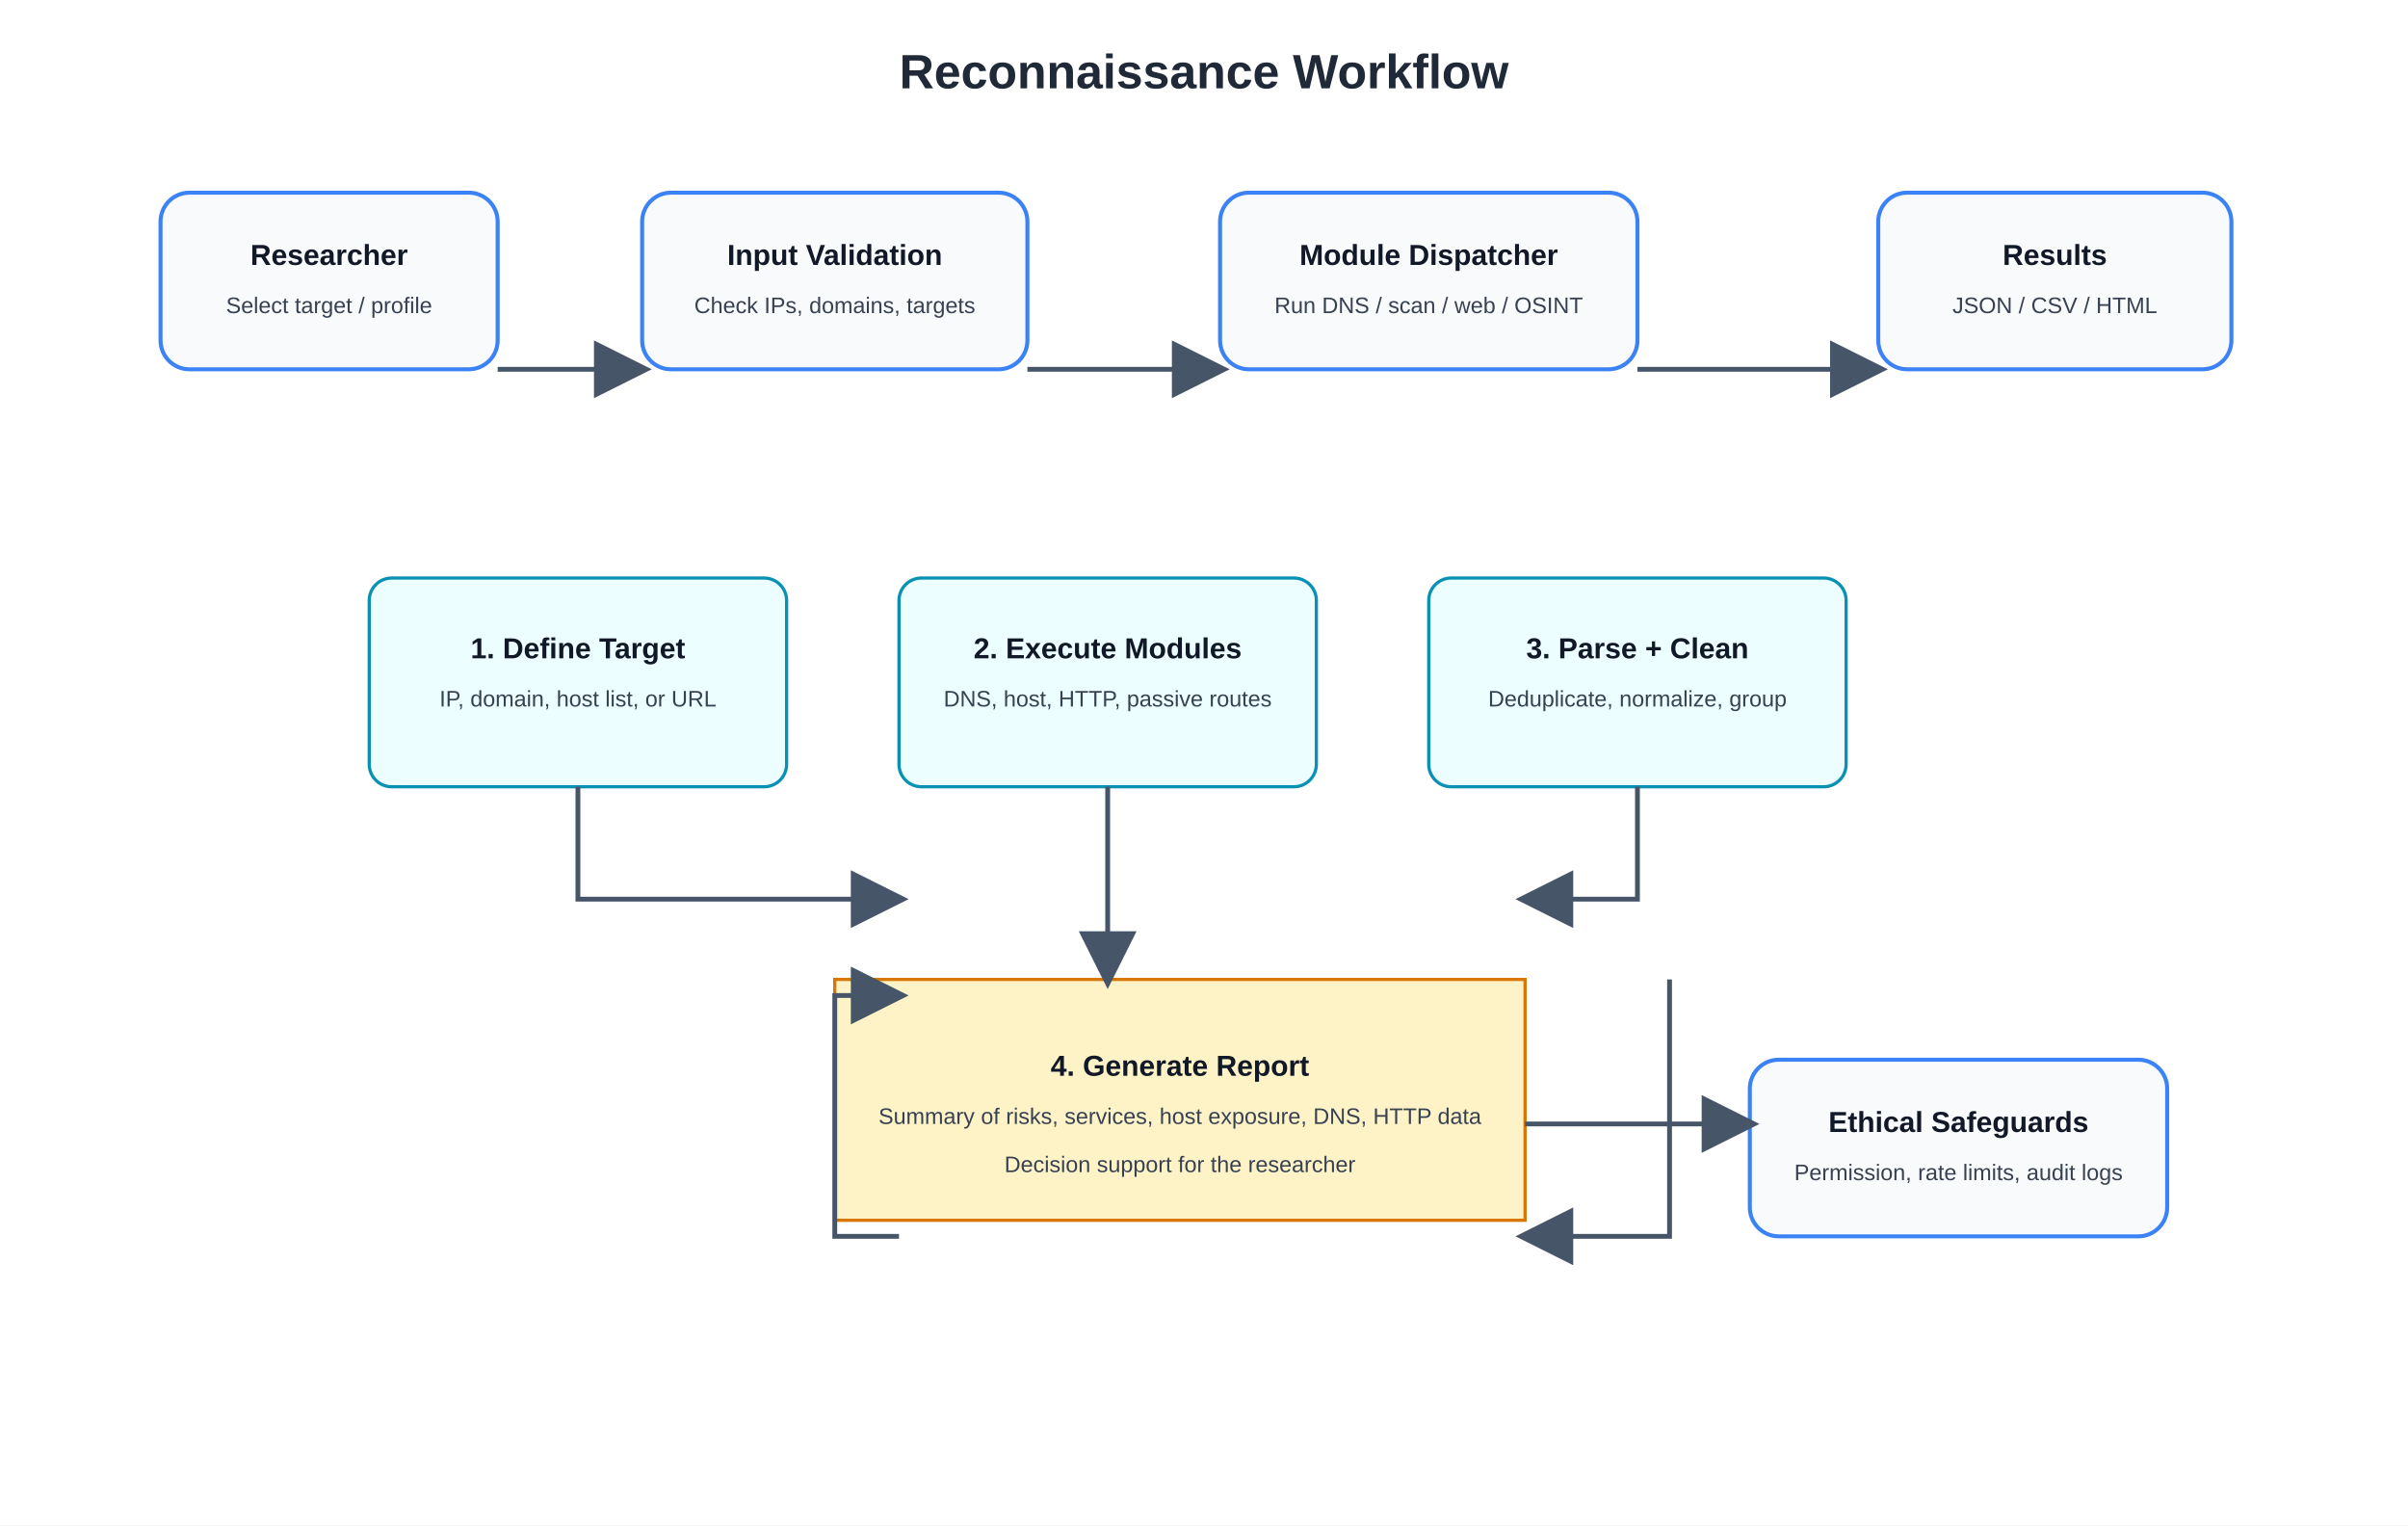
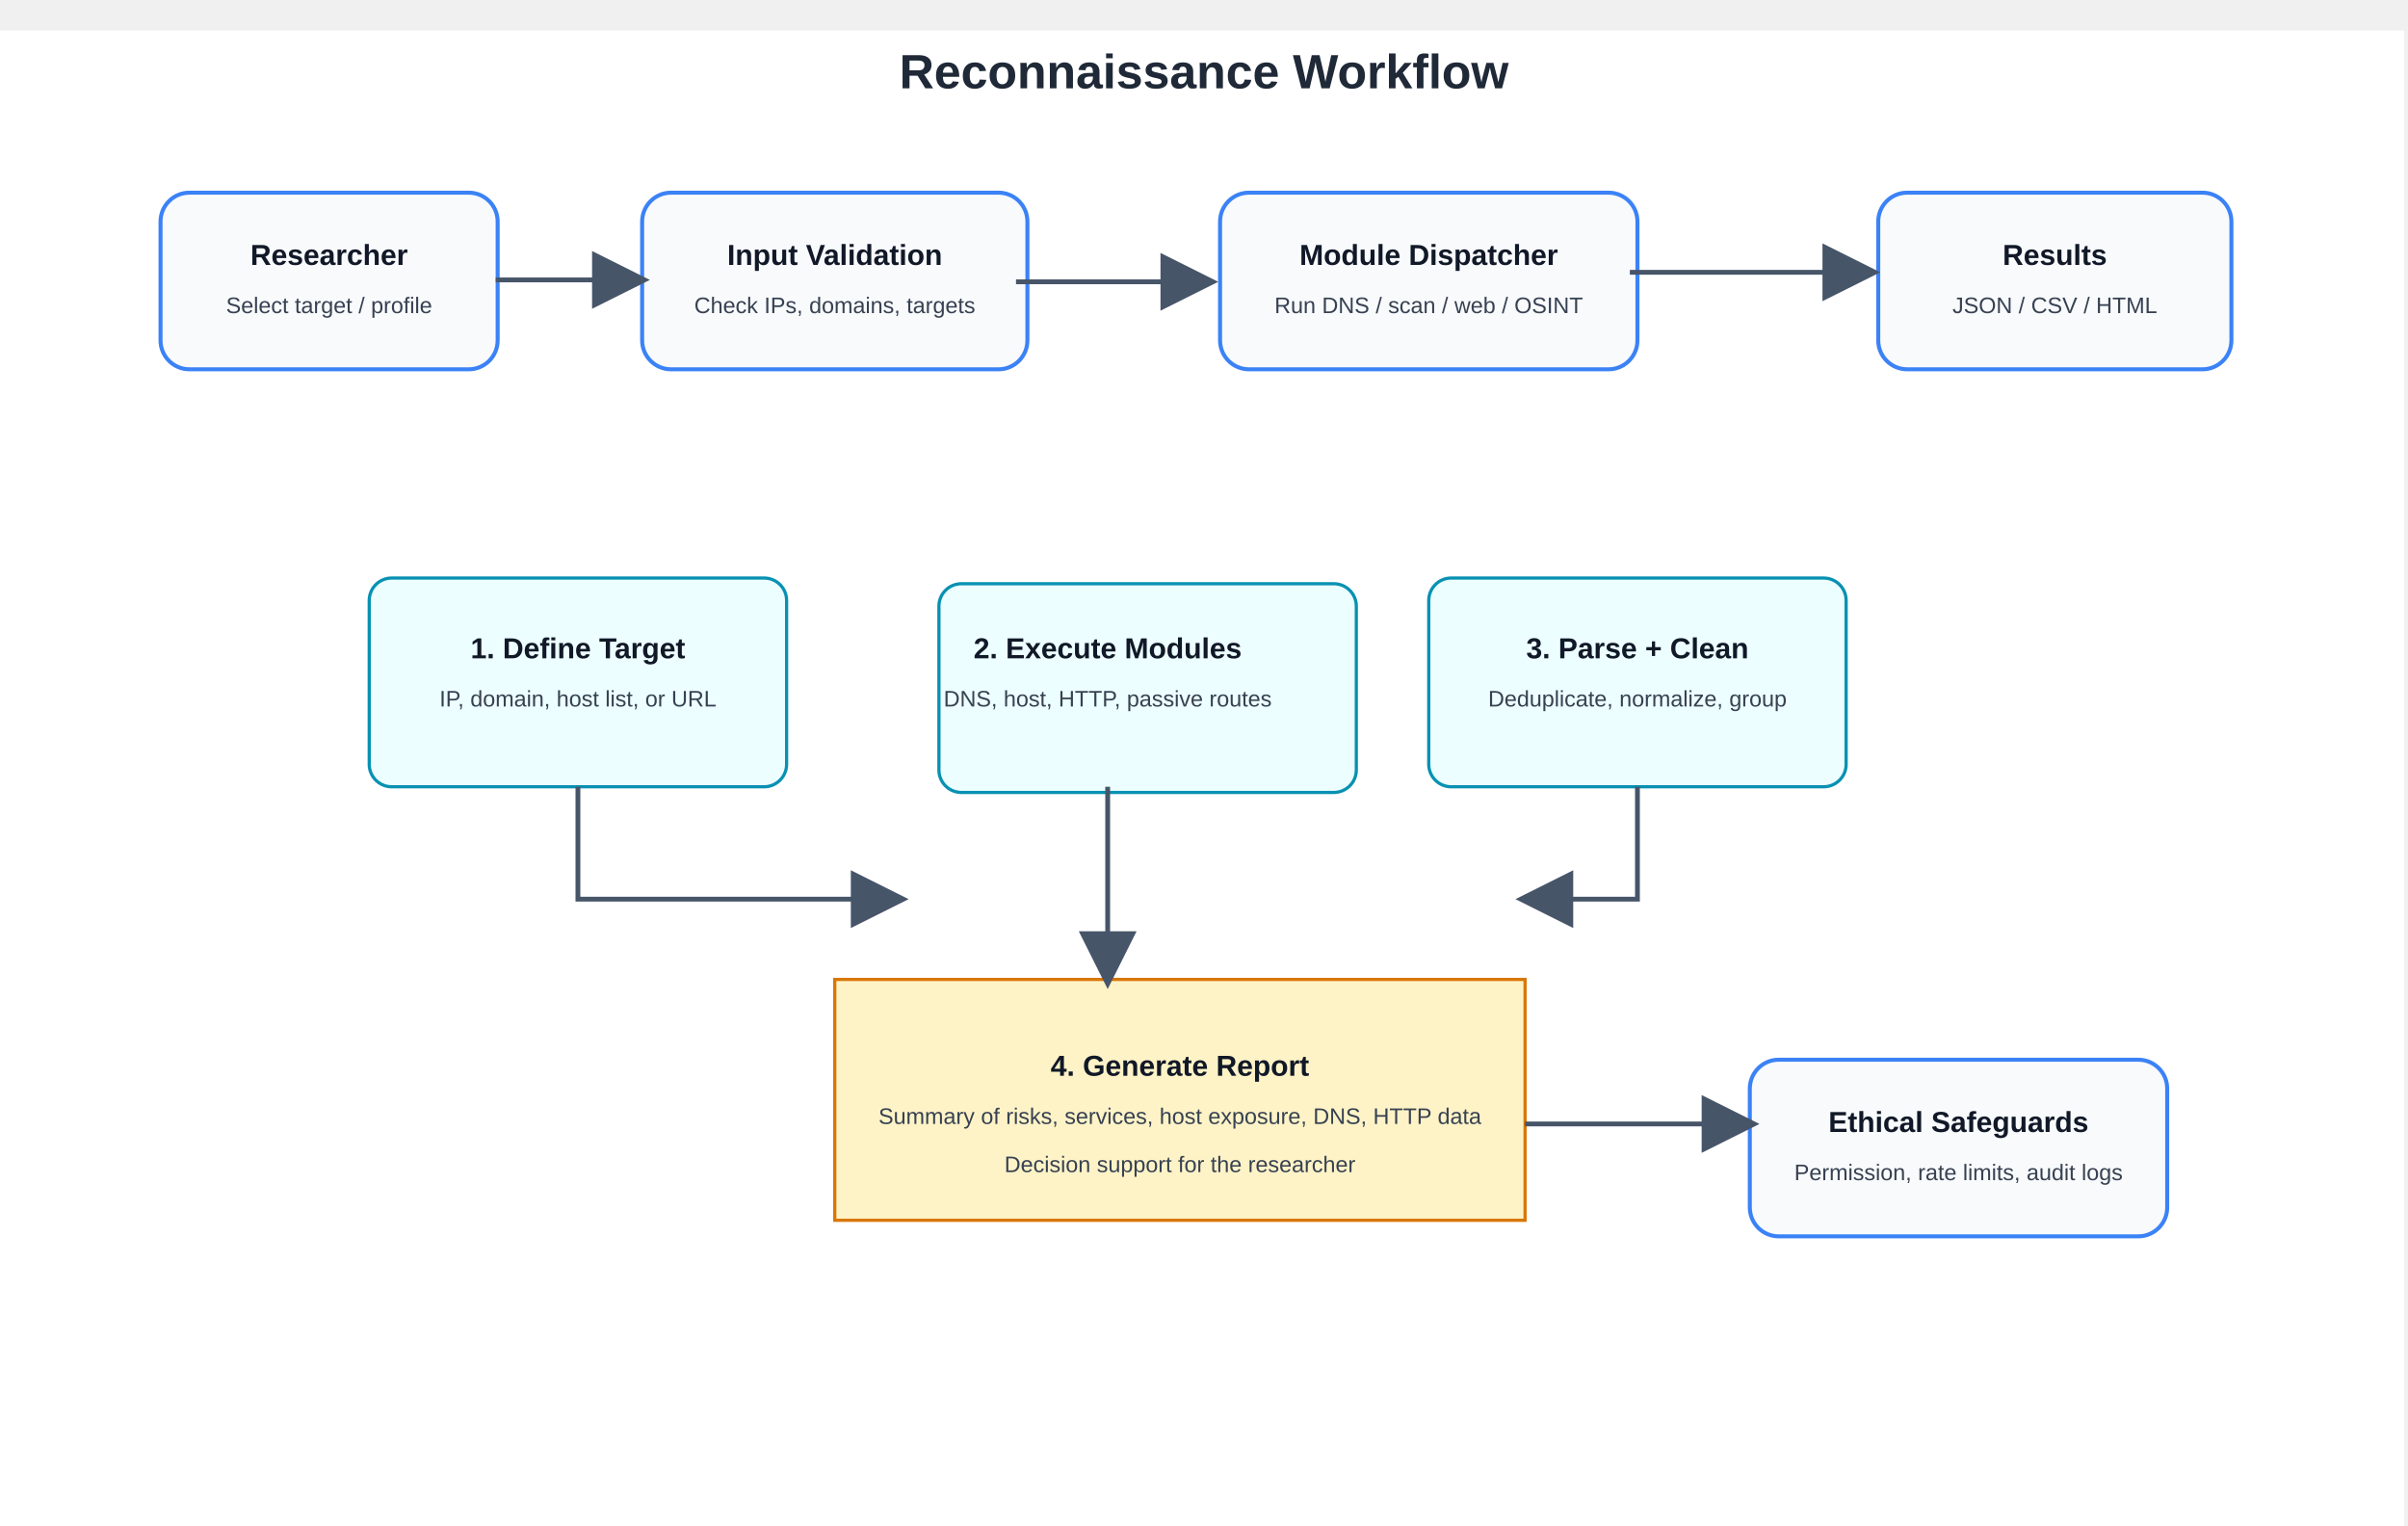
- <svg xmlns="http://www.w3.org/2000/svg" width="1500" height="950" viewBox="0 0 1500 950">
-   <defs>
-     <style>
+ <svg xmlns="http://www.w3.org/2000/svg" width="1500" height="950" viewBox="0 0 1500 950" version="1.1" id="svg26">
+   <defs id="defs1">
+     <style id="style1">
      .title { font: 700 30px 'Segoe UI', Arial, sans-serif; fill: #1f2937; }
      .label { font: 600 18px 'Segoe UI', Arial, sans-serif; fill: #111827; }
      .small { font: 500 14px 'Segoe UI', Arial, sans-serif; fill: #374151; }
      .box { fill: #f8fafc; stroke: #3b82f6; stroke-width: 2.5; rx: 18; }
      .sub { fill: #ecfeff; stroke: #0891b2; stroke-width: 2; rx: 14; }
      .arrow { stroke: #475569; stroke-width: 3; fill: none; marker-end: url(#arrow); }
      .note { fill: #fef3c7; stroke: #d97706; stroke-width: 2; }
    </style>
    <marker id="arrow" markerWidth="12" markerHeight="12" refX="10" refY="6" orient="auto">
-       <path d="M0,0 L12,6 L0,12 z" fill="#475569" />
+       <path d="M0,0 L12,6 L0,12 z" fill="#475569" id="path1" />
    </marker>
  </defs>
-   <rect width="1500" height="950" fill="#ffffff" />
-   <text x="750" y="55" text-anchor="middle" class="title">Reconnaissance Workflow</text>
-   <rect x="100" y="120" width="210" height="110" class="box" />
-   <text x="205" y="165" text-anchor="middle" class="label">Researcher</text>
-   <text x="205" y="195" text-anchor="middle" class="small">Select target / profile</text>
-   <rect x="400" y="120" width="240" height="110" class="box" />
-   <text x="520" y="165" text-anchor="middle" class="label">Input Validation</text>
-   <text x="520" y="195" text-anchor="middle" class="small">Check IPs, domains, targets</text>
-   <rect x="760" y="120" width="260" height="110" class="box" />
-   <text x="890" y="165" text-anchor="middle" class="label">Module Dispatcher</text>
-   <text x="890" y="195" text-anchor="middle" class="small">Run DNS / scan / web / OSINT</text>
-   <rect x="1170" y="120" width="220" height="110" class="box" />
-   <text x="1280" y="165" text-anchor="middle" class="label">Results</text>
-   <text x="1280" y="195" text-anchor="middle" class="small">JSON / CSV / HTML</text>
-   <rect x="230" y="360" width="260" height="130" class="sub" />
-   <text x="360" y="410" text-anchor="middle" class="label">1. Define Target</text>
-   <text x="360" y="440" text-anchor="middle" class="small">IP, domain, host list, or URL</text>
-   <rect x="560" y="360" width="260" height="130" class="sub" />
-   <text x="690" y="410" text-anchor="middle" class="label">2. Execute Modules</text>
-   <text x="690" y="440" text-anchor="middle" class="small">DNS, host, HTTP, passive routes</text>
-   <rect x="890" y="360" width="260" height="130" class="sub" />
-   <text x="1020" y="410" text-anchor="middle" class="label">3. Parse + Clean</text>
-   <text x="1020" y="440" text-anchor="middle" class="small">Deduplicate, normalize, group</text>
-   <rect x="520" y="610" width="430" height="150" class="note" />
-   <text x="735" y="670" text-anchor="middle" class="label">4. Generate Report</text>
-   <text x="735" y="700" text-anchor="middle" class="small">Summary of risks, services, host exposure, DNS, HTTP data</text>
-   <text x="735" y="730" text-anchor="middle" class="small">Decision support for the researcher</text>
-   <path d="M310 230 L400 230" class="arrow" />
-   <path d="M640 230 L760 230" class="arrow" />
-   <path d="M1020 230 L1170 230" class="arrow" />
-   <path d="M360 490 L360 560 L560 560" class="arrow" />
-   <path d="M690 490 L690 610" class="arrow" />
-   <path d="M1020 490 L1020 560 L950 560" class="arrow" />
-   <path d="M1040 610 L1040 770 L950 770" class="arrow" />
-   <path d="M560 770 L520 770 L520 620 L560 620" class="arrow" />
-   <rect x="1090" y="660" width="260" height="110" class="box" />
-   <text x="1220" y="705" text-anchor="middle" class="label">Ethical Safeguards</text>
-   <text x="1220" y="735" text-anchor="middle" class="small">Permission, rate limits, audit logs</text>
-   <path d="M950 700 L1090 700" class="arrow" />
+   <rect width="1500" height="950" fill="#ffffff" id="rect1" x="-2.369" y="18.953" />
+   <text x="750" y="55" text-anchor="middle" class="title" id="text1">Reconnaissance Workflow</text>
+   <rect x="100" y="120" width="210" height="110" class="box" id="rect2" />
+   <text x="205" y="165" text-anchor="middle" class="label" id="text2">Researcher</text>
+   <text x="205" y="195" text-anchor="middle" class="small" id="text3">Select target / profile</text>
+   <rect x="400" y="120" width="240" height="110" class="box" id="rect3" />
+   <text x="520" y="165" text-anchor="middle" class="label" id="text4">Input Validation</text>
+   <text x="520" y="195" text-anchor="middle" class="small" id="text5">Check IPs, domains, targets</text>
+   <rect x="760" y="120" width="260" height="110" class="box" id="rect5" />
+   <text x="890" y="165" text-anchor="middle" class="label" id="text6">Module Dispatcher</text>
+   <text x="890" y="195" text-anchor="middle" class="small" id="text7">Run DNS / scan / web / OSINT</text>
+   <rect x="1170" y="120" width="220" height="110" class="box" id="rect7" />
+   <text x="1280" y="165" text-anchor="middle" class="label" id="text8">Results</text>
+   <text x="1280" y="195" text-anchor="middle" class="small" id="text9">JSON / CSV / HTML</text>
+   <rect x="230" y="360" width="260" height="130" class="sub" id="rect9" />
+   <text x="360" y="410" text-anchor="middle" class="label" id="text10">1. Define Target</text>
+   <text x="360" y="440" text-anchor="middle" class="small" id="text11">IP, domain, host list, or URL</text>
+   <rect x="584.875" y="363.554" width="260" height="130" class="sub" id="rect11" />
+   <text x="690" y="410" text-anchor="middle" class="label" id="text12">2. Execute Modules</text>
+   <text x="690" y="440" text-anchor="middle" class="small" id="text13">DNS, host, HTTP, passive routes</text>
+   <rect x="890" y="360" width="260" height="130" class="sub" id="rect13" />
+   <text x="1020" y="410" text-anchor="middle" class="label" id="text14">3. Parse + Clean</text>
+   <text x="1020" y="440" text-anchor="middle" class="small" id="text15">Deduplicate, normalize, group</text>
+   <rect x="520" y="610" width="430" height="150" class="note" id="rect15" />
+   <text x="735" y="670" text-anchor="middle" class="label" id="text16">4. Generate Report</text>
+   <text x="735" y="700" text-anchor="middle" class="small" id="text17">Summary of risks, services, host exposure, DNS, HTTP data</text>
+   <text x="735" y="730" text-anchor="middle" class="small" id="text18">Decision support for the researcher</text>
+   <path d="m 308.815,174.327 h 90" class="arrow" id="path18" />
+   <path d="m 632.893,175.511 h 120" class="arrow" id="path19" />
+   <path d="m 1015.262,169.589 h 150" class="arrow" id="path20" />
+   <path d="M360 490 L360 560 L560 560" class="arrow" id="path21" />
+   <path d="M690 490 L690 610" class="arrow" id="path22" />
+   <path d="M1020 490 L1020 560 L950 560" class="arrow" id="path23" />
+   <rect x="1090" y="660" width="260" height="110" class="box" id="rect25" />
+   <text x="1220" y="705" text-anchor="middle" class="label" id="text25">Ethical Safeguards</text>
+   <text x="1220" y="735" text-anchor="middle" class="small" id="text26">Permission, rate limits, audit logs</text>
+   <path d="M950 700 L1090 700" class="arrow" id="path26" />
</svg>
